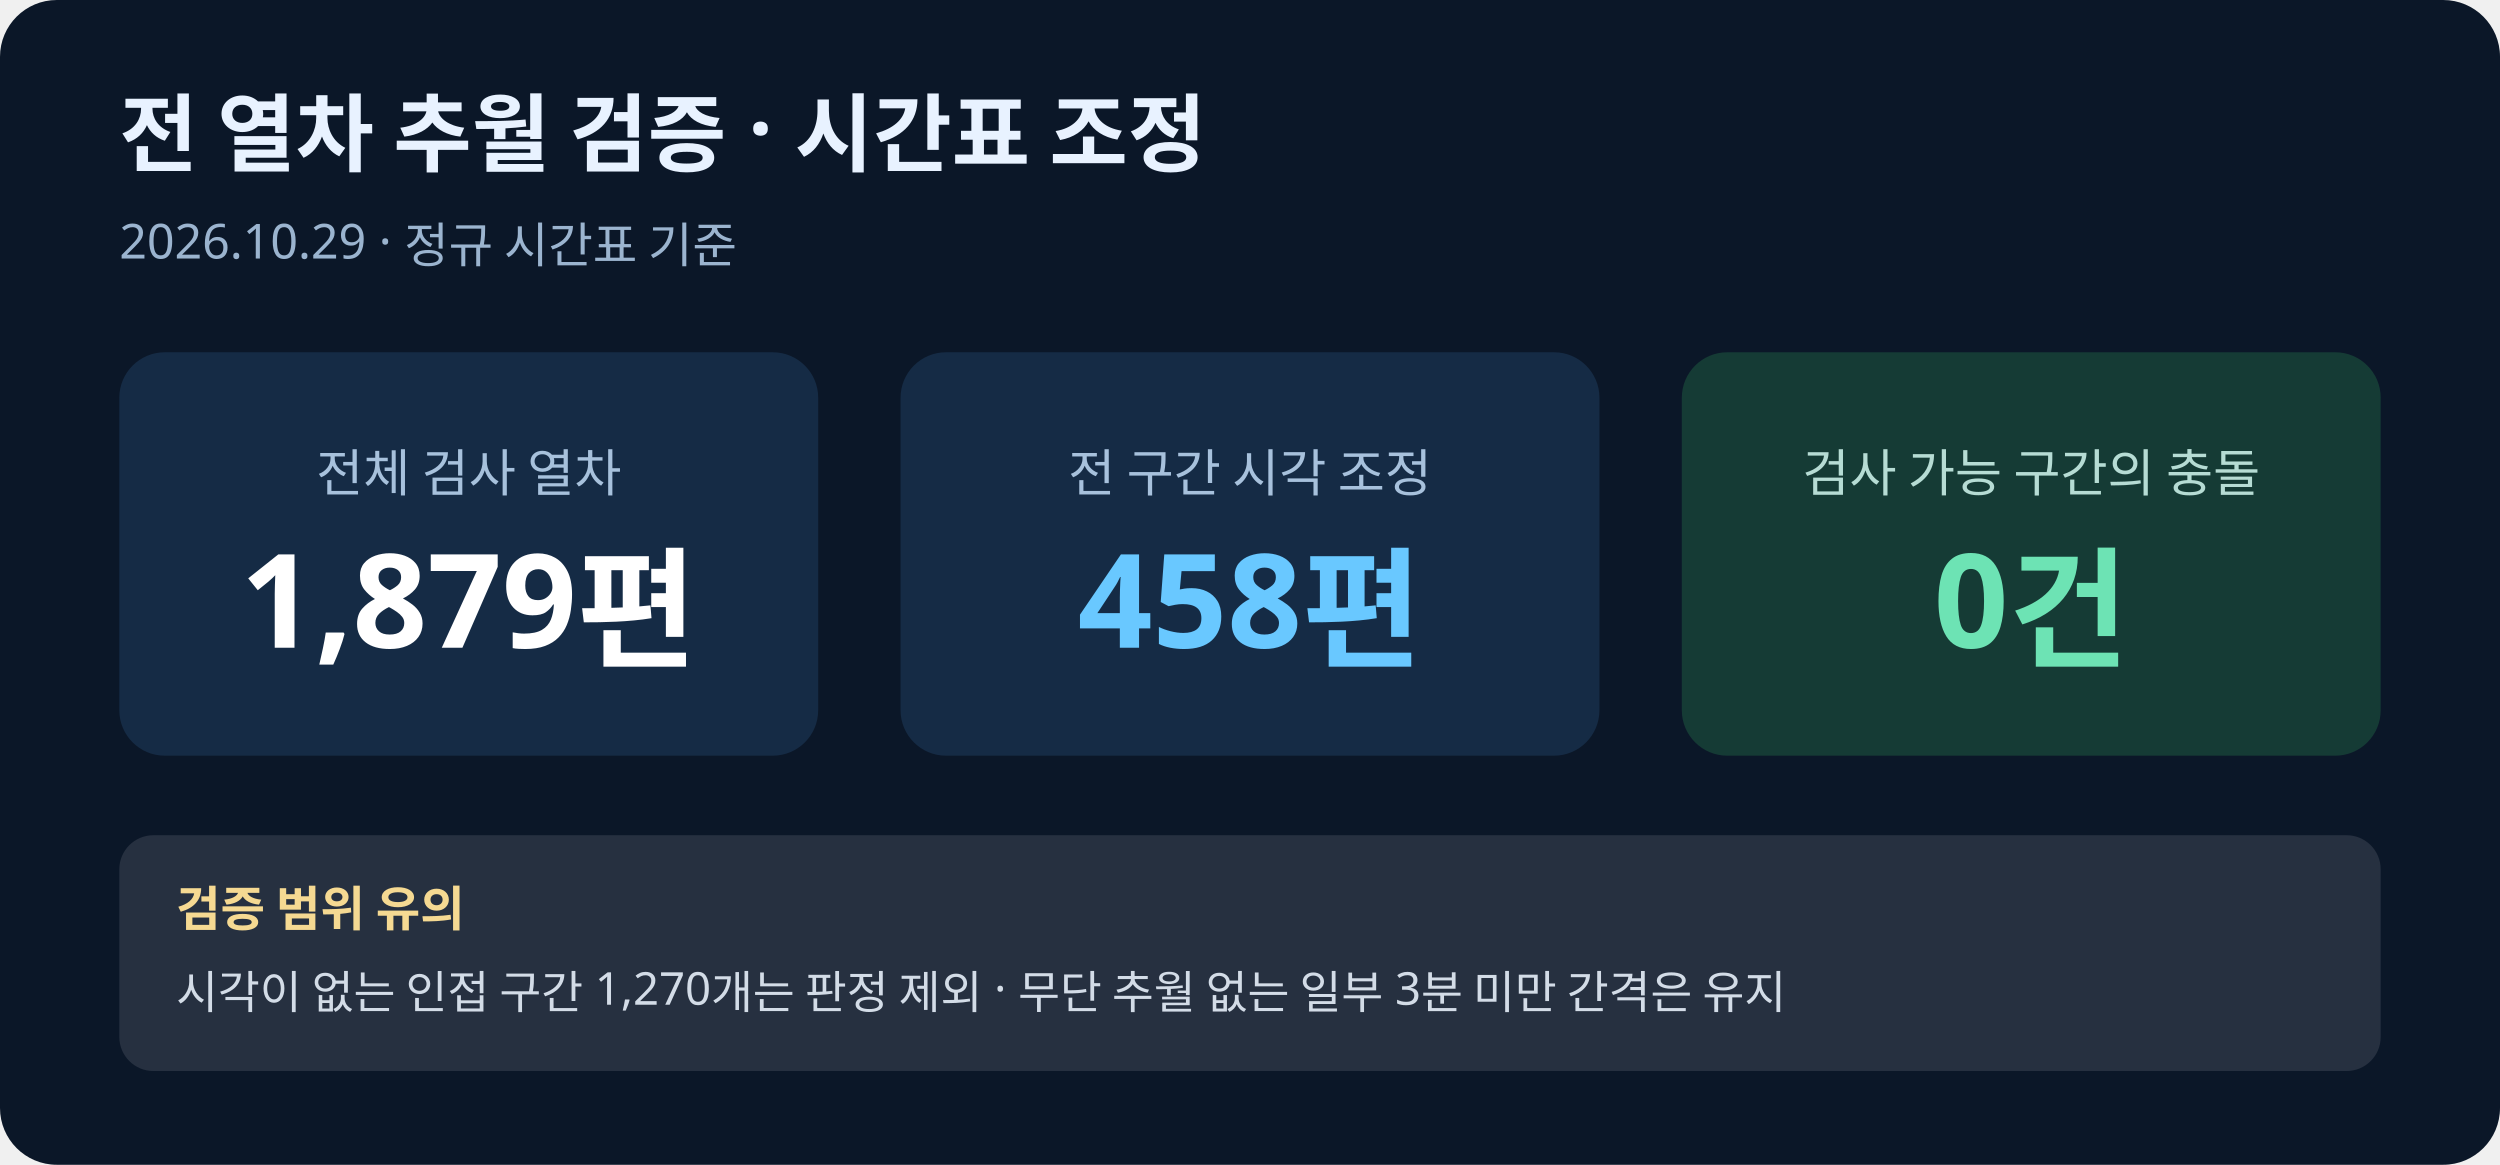
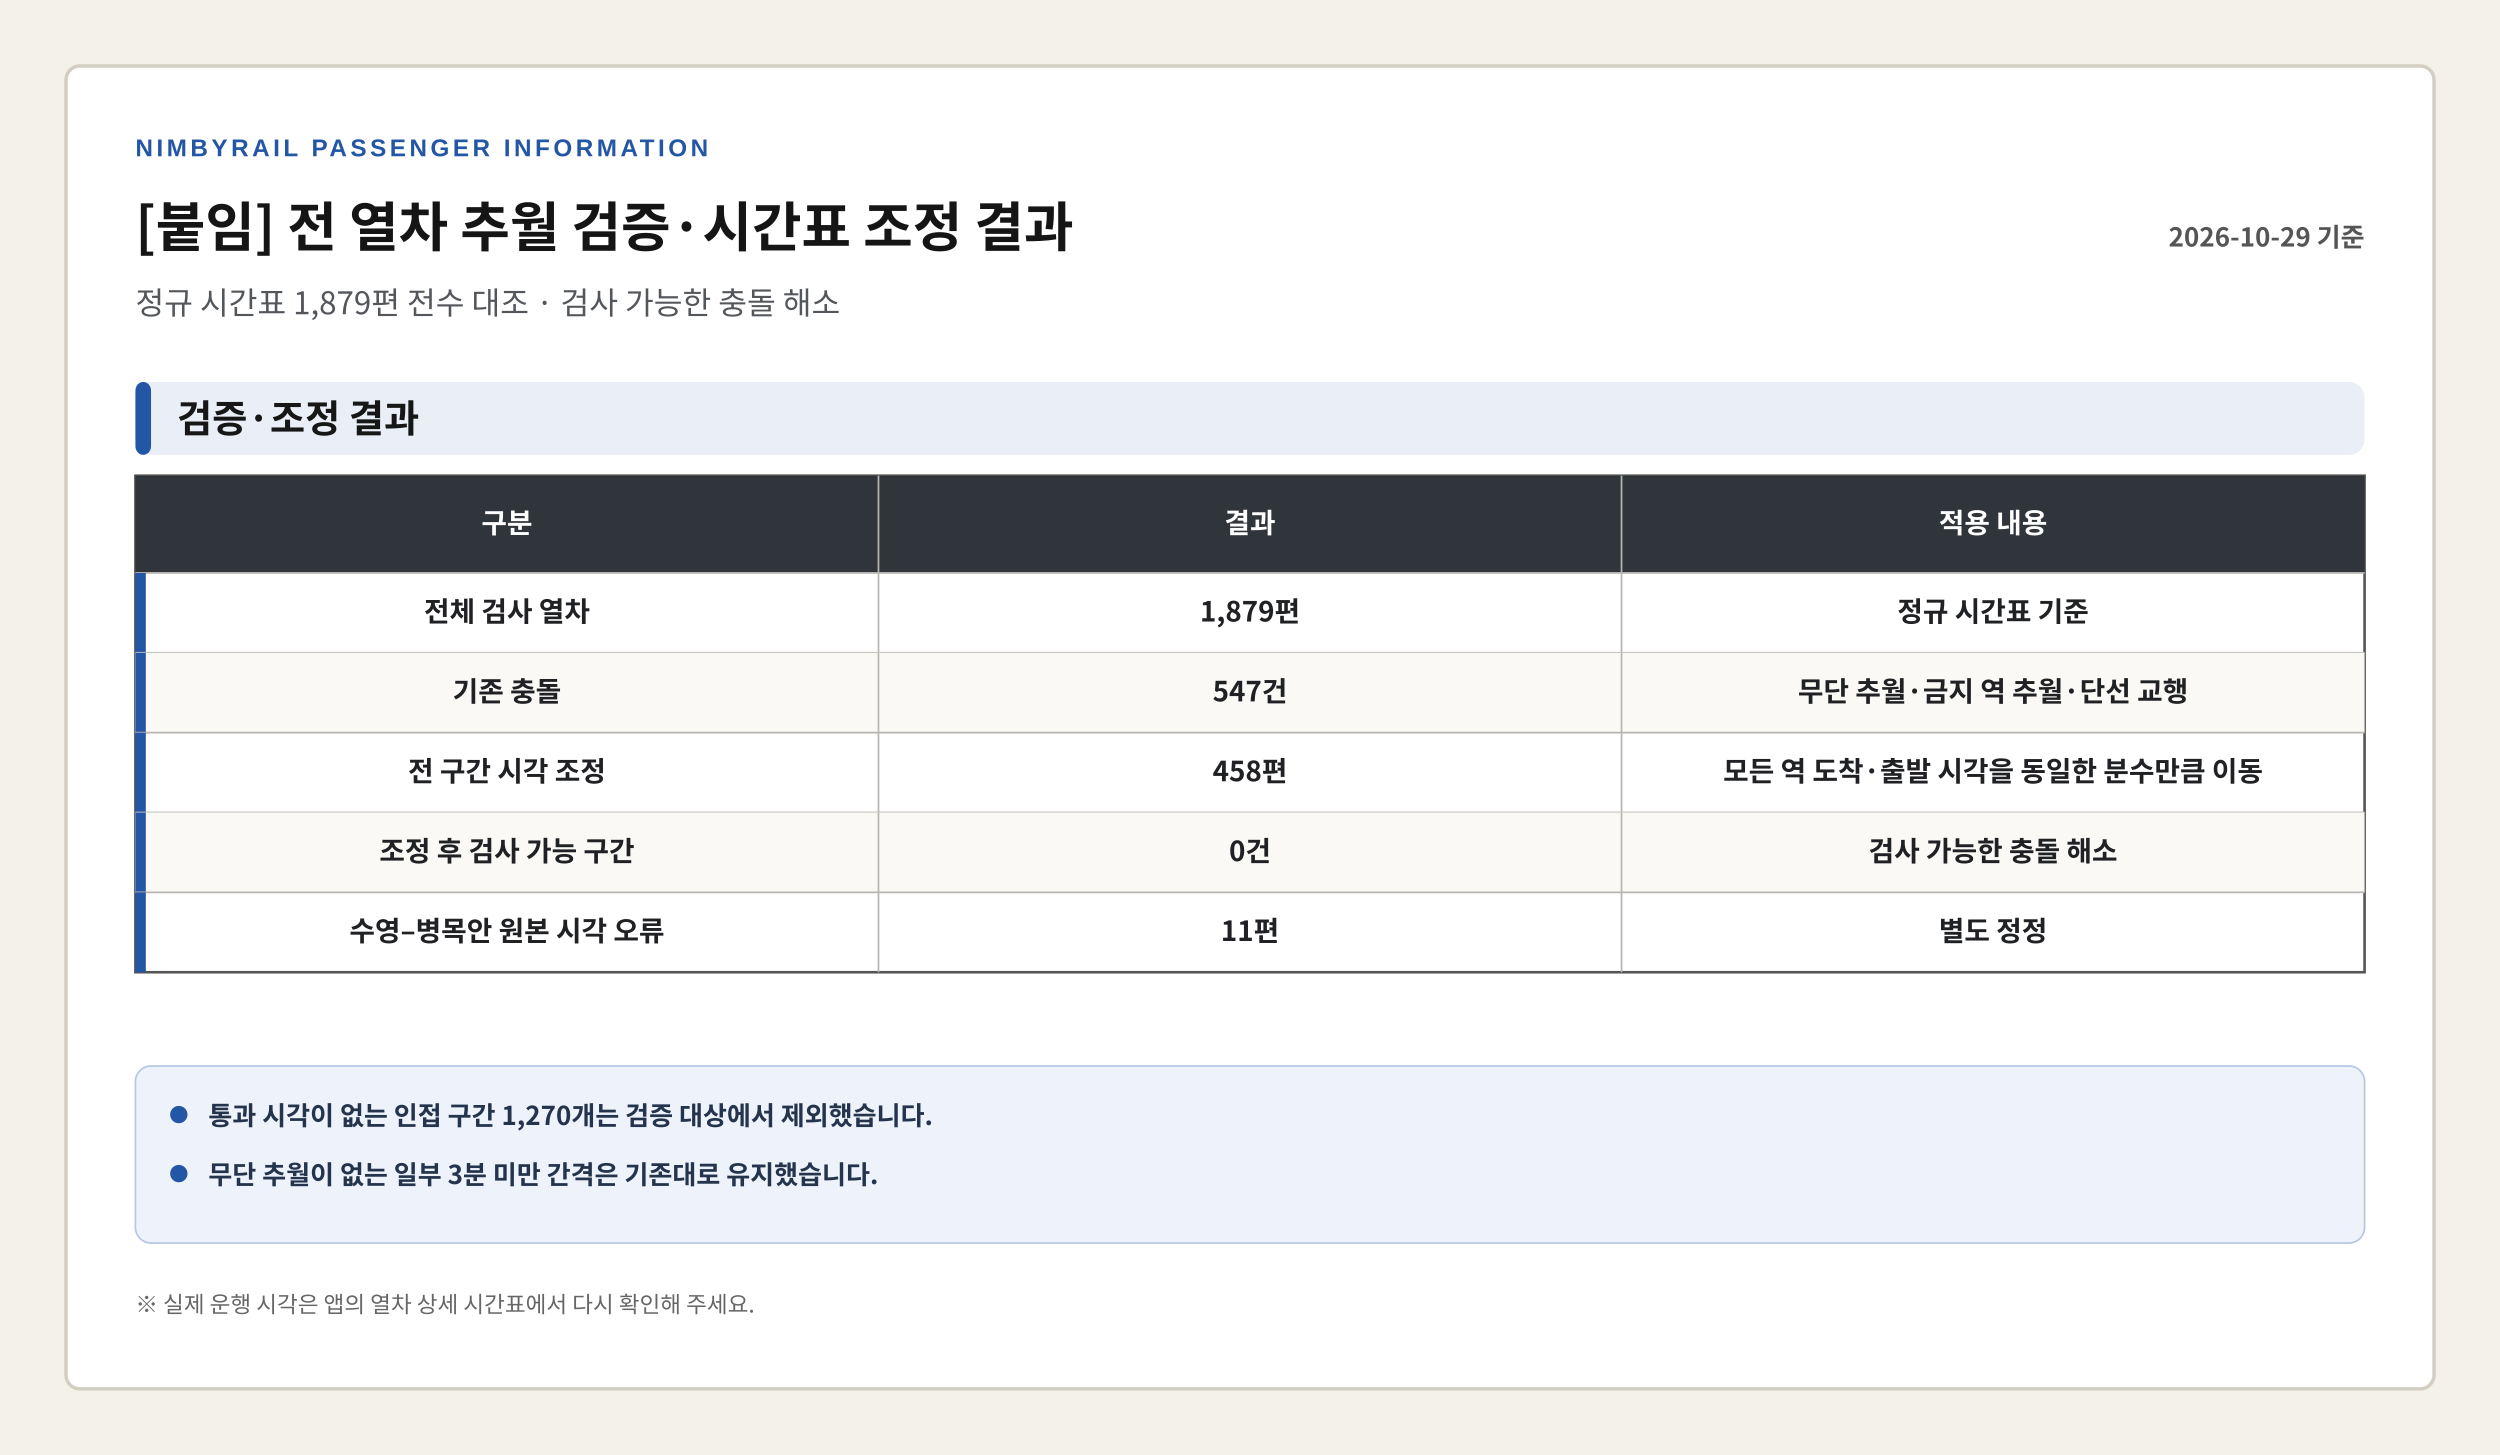
- <svg xmlns="http://www.w3.org/2000/svg" viewBox="0 0 880 410" role="img" aria-labelledby="title desc">
-   <rect width="880" height="410" rx="20" fill="#0b1728" />
-   <text x="42" y="58" fill="#e8f2ff" font-size="30" font-weight="700" font-family="sans-serif">전 열차 추월 검증 · 시간표 조정</text>
-   <text x="42" y="91" fill="#9bb4cf" font-size="17" font-family="sans-serif">2026.10.29 · 정규 시간표 기준</text>
-   <g font-family="sans-serif" text-anchor="middle">
-     <rect x="42" y="124" width="246" height="142" rx="16" fill="#152b45" />
-     <text x="165" y="173" fill="#a7c1dc" font-size="18">전체 검사 열차</text>
-     <text x="165" y="228" fill="#ffffff" font-size="46" font-weight="700">1,879편</text>
-     <rect x="317" y="124" width="246" height="142" rx="16" fill="#152b45" />
-     <text x="440" y="173" fill="#a7c1dc" font-size="18">전 구간 시각 조정</text>
-     <text x="440" y="228" fill="#69c8ff" font-size="46" font-weight="700">458편</text>
-     <rect x="592" y="124" width="246" height="142" rx="16" fill="#153b35" />
-     <text x="715" y="173" fill="#b6dcd4" font-size="18">검사 가능 구간의 충돌</text>
-     <text x="715" y="228" fill="#6de3b4" font-size="46" font-weight="700">0건</text>
-   </g>
-   <rect x="42" y="294" width="796" height="83" rx="12" fill="#263040" />
-   <text x="62" y="326" fill="#f5d992" font-size="17" font-weight="700" font-family="sans-serif">검증 범위 유의</text>
-   <text x="62" y="355" fill="#d3dce7" font-size="16" font-family="sans-serif">시각이 없는 인접 구간 1,270개는 판정 제외 · 무단 추월 없는 일부 3분 미만 간격은 유지</text>
+ <svg xmlns="http://www.w3.org/2000/svg" width="1440" height="838" viewBox="0 0 1440 838">
+   <style>
+     .brand{font:700 14px Arial,sans-serif;letter-spacing:2px;fill:#2456a6}
+     .title{font:800 31px 'Apple SD Gothic Neo','Noto Sans CJK KR',sans-serif;fill:#151515}
+     .subtitle{font:500 18px 'Apple SD Gothic Neo','Noto Sans CJK KR',sans-serif;fill:#53565a}
+     .date{font:600 15px 'Apple SD Gothic Neo','Noto Sans CJK KR',sans-serif;fill:#555}
+     .section{font:800 22px 'Apple SD Gothic Neo','Noto Sans CJK KR',sans-serif;fill:#171717}
+     .th{font:850 16px 'Apple SD Gothic Neo','Noto Sans CJK KR',sans-serif}.headerText{fill:#fff}
+     .td{font:650 16px 'Apple SD Gothic Neo','Noto Sans CJK KR',sans-serif;fill:#202124}.gradeText{font-weight:850}
+     .callout{font:650 15px 'Apple SD Gothic Neo','Noto Sans CJK KR',sans-serif;fill:#24344d}
+     .foot{font:500 13px 'Apple SD Gothic Neo','Noto Sans CJK KR',sans-serif;fill:#666}
+     .grid{stroke:#b8b6b0;stroke-width:1}
+   </style>
+   <rect width="1440" height="838" fill="#f4f1e9" />
+   <rect x="38" y="38" width="1364" height="762" rx="8" fill="#fff" stroke="#d3cec2" stroke-width="2" />
+   <text x="78" y="90" class="brand">NIMBYRAIL PASSENGER INFORMATION</text>
+   <text x="78" y="142" class="title">[붙임] 전 열차 추월 검증·시간표 조정 결과</text>
+   <text x="78" y="181" class="subtitle">정규 시간표 1,879편 전수 대조 · 검사 가능한 충돌 해소</text>
+   <text x="1362" y="142" text-anchor="end" class="date">2026-10-29 기준</text>
+   <rect x="78" y="220" width="1284" height="42" rx="9" fill="#2456a6" opacity=".10" />
+   <rect x="78" y="220" width="9" height="42" rx="5" fill="#2456a6" />
+   <text x="102" y="249" class="section">검증·조정 결과</text>
+   <rect x="78" y="274" width="1284" height="286" fill="#fff" stroke="#555" stroke-width="1.5" />
+   <rect x="78" y="274" width="1284" height="56" fill="#30343b" />
+   <text x="292" y="307" text-anchor="middle" class="th headerText">
+     <tspan x="292" dy="0">구분</tspan>
+   </text>
+   <text x="720" y="307" text-anchor="middle" class="th headerText">
+     <tspan x="720" dy="0">결과</tspan>
+   </text>
+   <line x1="506" y1="274" x2="506" y2="330" class="grid" />
+   <text x="1148" y="307" text-anchor="middle" class="th headerText">
+     <tspan x="1148" dy="0">적용 내용</tspan>
+   </text>
+   <line x1="934" y1="274" x2="934" y2="330" class="grid" />
+   <line x1="78" y1="330" x2="1362" y2="330" class="grid" />
+   <rect x="78" y="330" width="6" height="46" fill="#2456a6" />
+   <text x="292" y="358" text-anchor="middle" class="td">
+     <tspan x="292" dy="0">전체 검사 열차</tspan>
+   </text>
+   <text x="720" y="358" text-anchor="middle" class="td">
+     <tspan x="720" dy="0">1,879편</tspan>
+   </text>
+   <line x1="506" y1="330" x2="506" y2="376" class="grid" />
+   <text x="1148" y="358" text-anchor="middle" class="td">
+     <tspan x="1148" dy="0">정규 시간표 기준</tspan>
+   </text>
+   <line x1="934" y1="330" x2="934" y2="376" class="grid" />
+   <line x1="78" y1="376" x2="1362" y2="376" class="grid" />
+   <rect x="78" y="376" width="1284" height="46" fill="#faf9f6" />
+   <rect x="78" y="376" width="6" height="46" fill="#2456a6" />
+   <text x="292" y="404" text-anchor="middle" class="td">
+     <tspan x="292" dy="0">기존 충돌</tspan>
+   </text>
+   <text x="720" y="404" text-anchor="middle" class="td">
+     <tspan x="720" dy="0">547건</tspan>
+   </text>
+   <line x1="506" y1="376" x2="506" y2="422" class="grid" />
+   <text x="1148" y="404" text-anchor="middle" class="td">
+     <tspan x="1148" dy="0">무단 추월·금지 역 추월·단선 교행</tspan>
+   </text>
+   <line x1="934" y1="376" x2="934" y2="422" class="grid" />
+   <line x1="78" y1="422" x2="1362" y2="422" class="grid" />
+   <rect x="78" y="422" width="6" height="46" fill="#2456a6" />
+   <text x="292" y="450" text-anchor="middle" class="td">
+     <tspan x="292" dy="0">전 구간 시각 조정</tspan>
+   </text>
+   <text x="720" y="450" text-anchor="middle" class="td">
+     <tspan x="720" dy="0">458편</tspan>
+   </text>
+   <line x1="506" y1="422" x2="506" y2="468" class="grid" />
+   <text x="1148" y="450" text-anchor="middle" class="td">
+     <tspan x="1148" dy="0">모든 역 도착·출발 시각을 동일한 분수만큼 이동</tspan>
+   </text>
+   <line x1="934" y1="422" x2="934" y2="468" class="grid" />
+   <line x1="78" y1="468" x2="1362" y2="468" class="grid" />
+   <rect x="78" y="468" width="1284" height="46" fill="#faf9f6" />
+   <rect x="78" y="468" width="6" height="46" fill="#2456a6" />
+   <text x="292" y="496" text-anchor="middle" class="td">
+     <tspan x="292" dy="0">조정 후 검사 가능 구간</tspan>
+   </text>
+   <text x="720" y="496" text-anchor="middle" class="td">
+     <tspan x="720" dy="0">0건</tspan>
+   </text>
+   <line x1="506" y1="468" x2="506" y2="514" class="grid" />
+   <text x="1148" y="496" text-anchor="middle" class="td">
+     <tspan x="1148" dy="0">검사 가능한 충돌 해소</tspan>
+   </text>
+   <line x1="934" y1="468" x2="934" y2="514" class="grid" />
+   <line x1="78" y1="514" x2="1362" y2="514" class="grid" />
+   <rect x="78" y="514" width="6" height="46" fill="#2456a6" />
+   <text x="292" y="542" text-anchor="middle" class="td">
+     <tspan x="292" dy="0">수영–병목안 원본 시각 오류</tspan>
+   </text>
+   <text x="720" y="542" text-anchor="middle" class="td">
+     <tspan x="720" dy="0">11편</tspan>
+   </text>
+   <line x1="506" y1="514" x2="506" y2="560" class="grid" />
+   <text x="1148" y="542" text-anchor="middle" class="td">
+     <tspan x="1148" dy="0">별도 정정</tspan>
+   </text>
+   <line x1="934" y1="514" x2="934" y2="560" class="grid" />
+   <rect x="78" y="614" width="1284" height="102" rx="9" fill="#eef3fb" stroke="#b6c7e2" />
+   <circle cx="103" cy="642" r="5" fill="#2456a6" />
+   <text x="120" y="648" class="callout">통과 시각이 없는 인접 구간 1,270개는 검증 대상에서 제외했습니다.</text>
+   <circle cx="103" cy="676" r="5" fill="#2456a6" />
+   <text x="120" y="682" class="callout">무단 추월이 없는 일부 3분 미만 간격은 기존대로 유지했습니다.</text>
+   <text x="78" y="756" class="foot">※ 실제 운행 시각은 앱의 열차 상세 시간표에서 다시 확인해 주세요.</text>
</svg>
